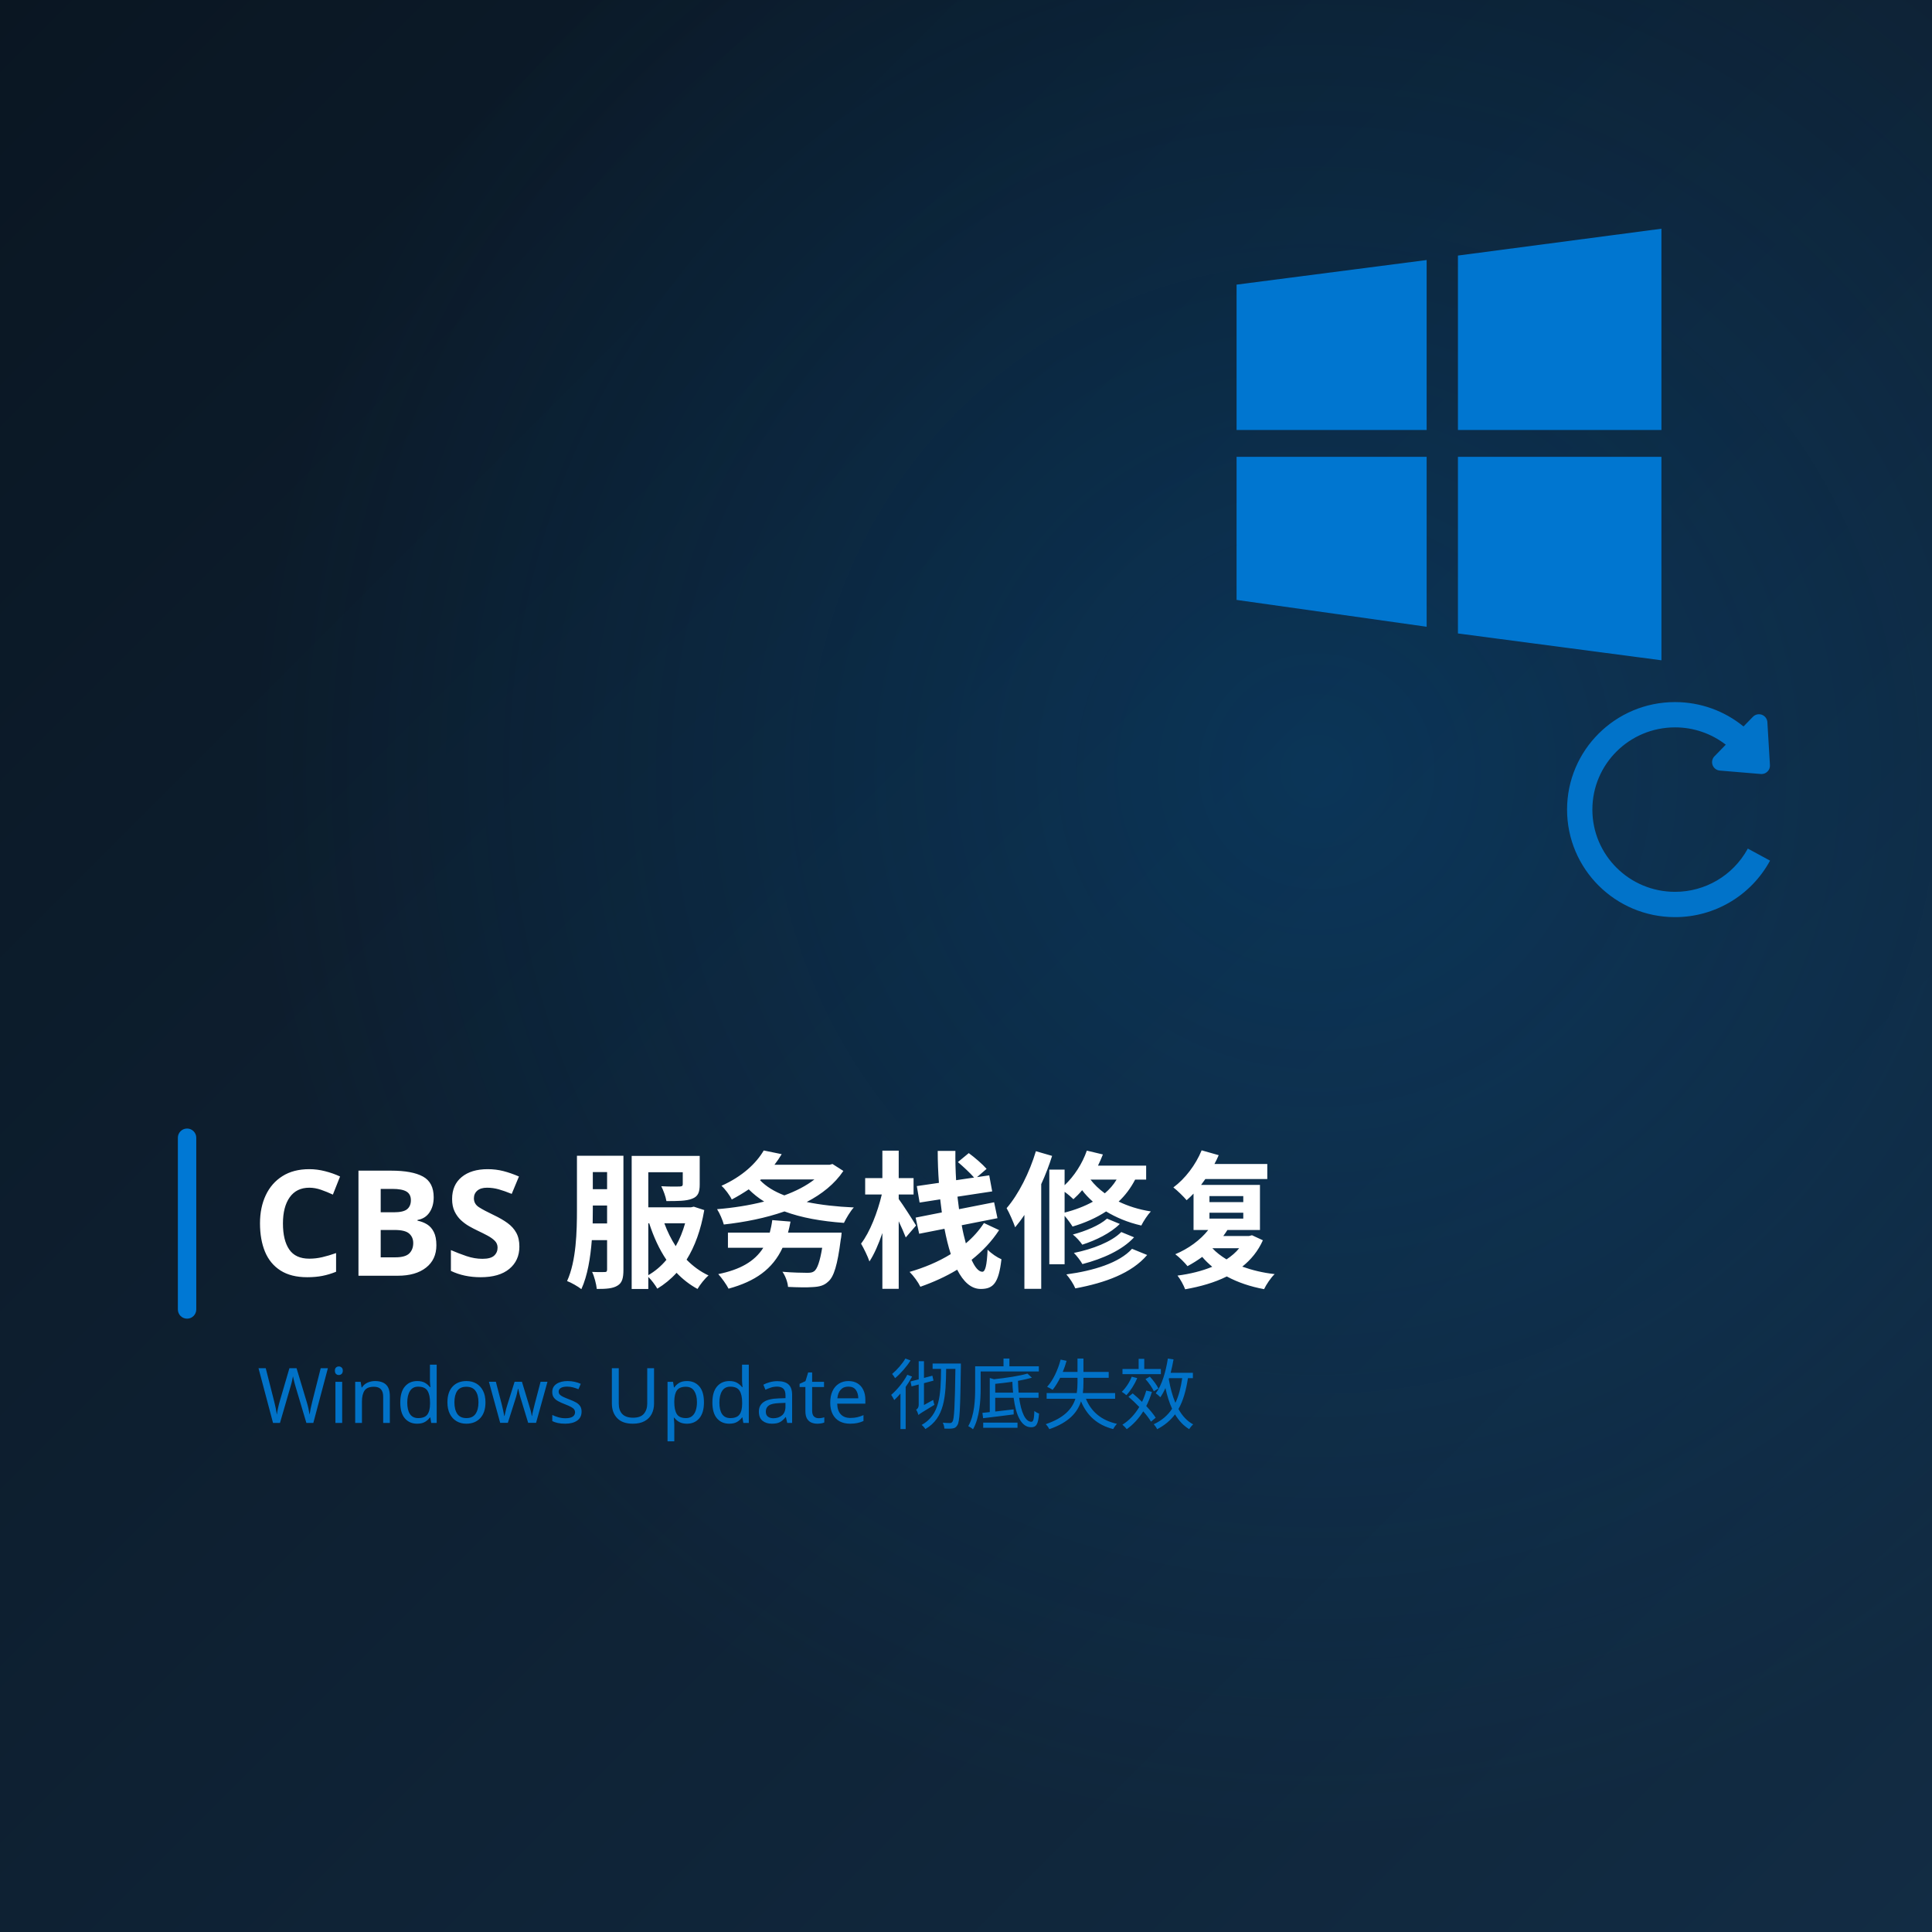
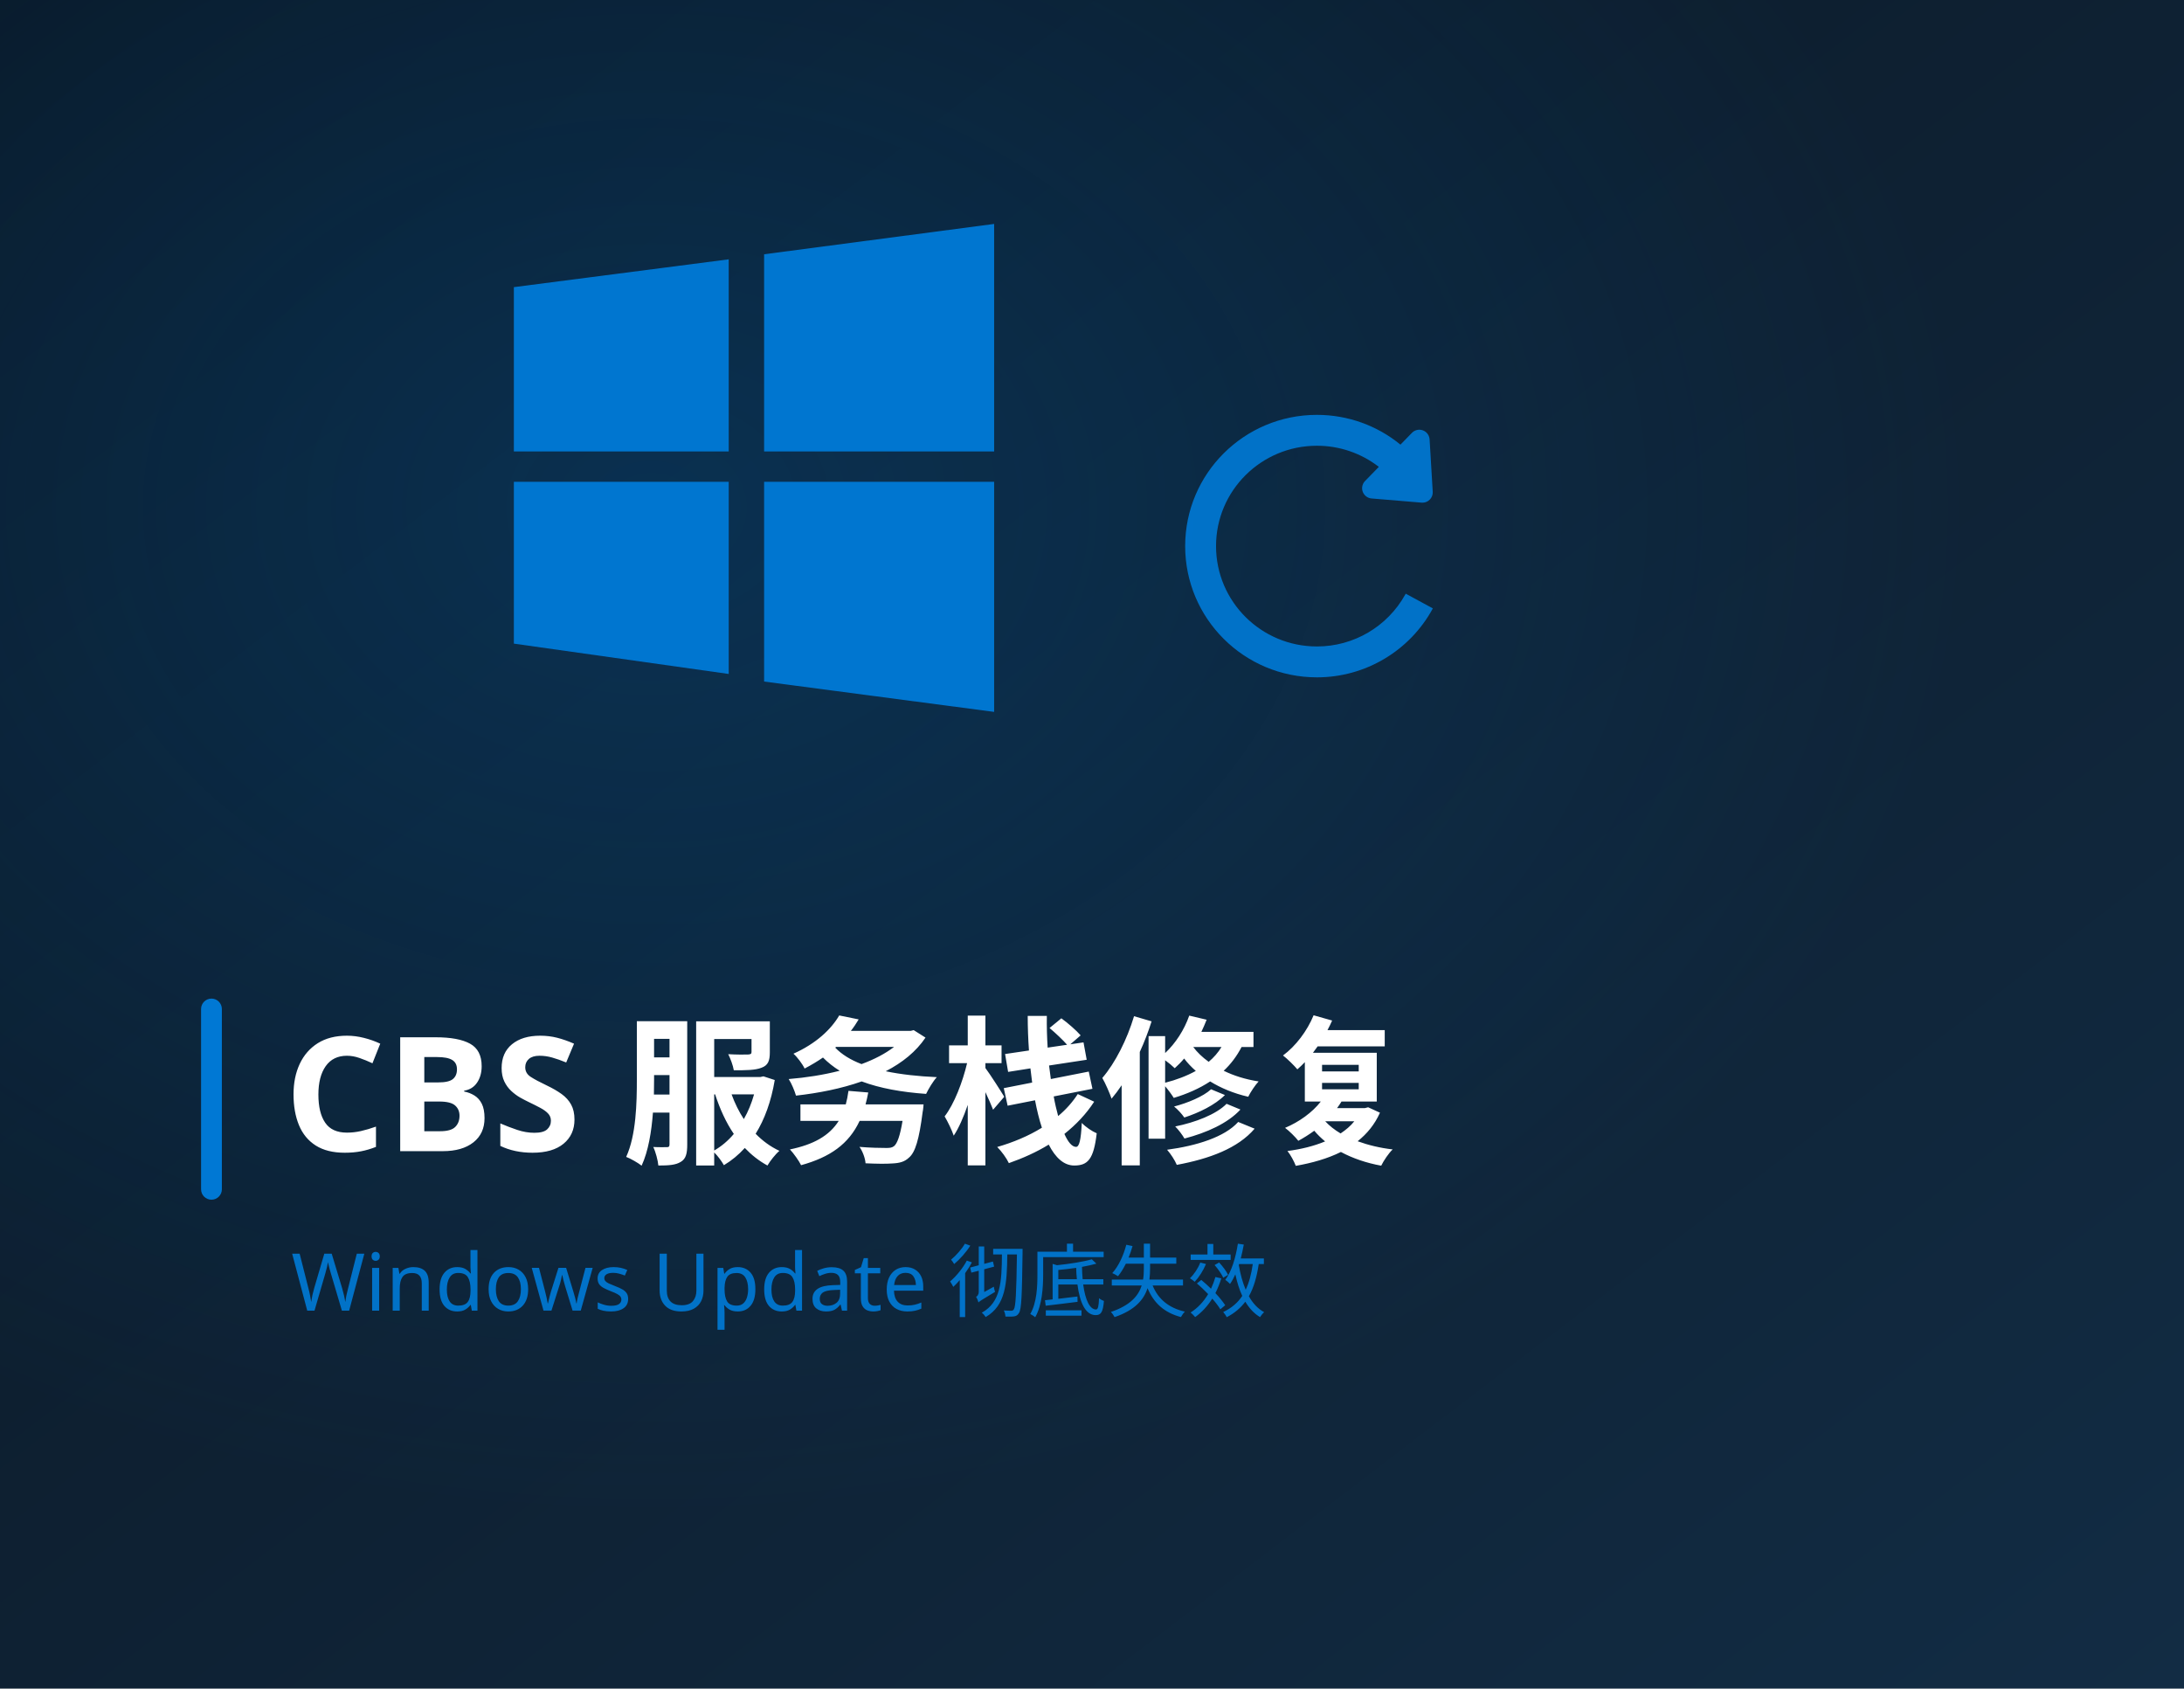
- <svg xmlns="http://www.w3.org/2000/svg" width="630" height="630" viewBox="0 0 630 630" font-family="Microsoft YaHei, PingFang SC, sans-serif">
+ <svg xmlns="http://www.w3.org/2000/svg" width="630" height="487" viewBox="0 0 630 487" font-family="Microsoft YaHei, PingFang SC, sans-serif">
  <defs>
    <linearGradient id="bg" x1="0" y1="0" x2="1" y2="1">
      <stop offset="0%" stop-color="#0a1622" />
      <stop offset="100%" stop-color="#122c44" />
    </linearGradient>
-     <radialGradient id="glow" cx="68%" cy="40%" r="55%">
+     <radialGradient id="glow" cx="30%" cy="30%" r="60%">
      <stop offset="0%" stop-color="#0078d4" stop-opacity="0.22" />
      <stop offset="100%" stop-color="#0078d4" stop-opacity="0" />
    </radialGradient>
  </defs>
-   <rect width="630" height="630" fill="url(#bg)" />
-   <rect width="630" height="630" fill="url(#glow)" />
-   <g transform="translate(385.00,60.00) scale(7.29167)" opacity="0.97">
+   <rect width="630" height="487" fill="url(#bg)" />
+   <rect width="630" height="487" fill="url(#glow)" />
+   <g transform="translate(130.00,50.00) scale(7.29167)" opacity="0.97">
    <g fill="#0078d4">
      <path d="M2.5 4.5 L11 3.4 V11 H2.5 Z" />
      <path d="M12.4 3.2 L21.5 2 V11 H12.4 Z" />
      <path d="M2.5 12.2 H11 V19.8 L2.5 18.6 Z" />
      <path d="M12.4 12.2 H21.5 V21.3 L12.4 20.1 Z" />
    </g>
  </g>
-   <g transform="translate(500.00,220.00) scale(0.08594)" opacity="0.92">
+   <g transform="translate(330.00,110.00) scale(0.09277)" opacity="0.92">
    <g fill="#0078d4">
      <path d="M537.6 104c96.64 0 187.84 33.6 259.84 92.544l35.712-36.672a32 32 0 0 1 54.656 18.048l0.256 2.368 9.728 162.816a32 32 0 0 1-32.256 33.92l-2.368-0.128-155.648-12.992a32 32 0 0 1-22.08-52.16l1.856-2.048 42.88-44.032A313.6 313.6 0 0 0 537.6 200C364.352 200 224 339.712 224 512s140.352 312 313.6 312a313.728 313.728 0 0 0 274.56-161.088l1.664-3.008 84.352 45.76A409.728 409.728 0 0 1 537.6 920C311.424 920 128 737.408 128 512s183.424-408 409.6-408z" />
    </g>
  </g>
-   <rect x="58" y="368" width="6" height="62" fill="#0078d4" rx="3" />
-   <text x="82" y="416" font-size="48" font-weight="bold" fill="#ffffff">CBS 服务栈修复</text>
-   <text x="84" y="464" font-size="25" fill="#0078d4" opacity="0.92">Windows Update 彻底失效</text>
+   <rect x="58" y="288" width="6" height="58" fill="#0078d4" rx="3" />
+   <text x="82" y="332" font-size="46" font-weight="bold" fill="#ffffff">CBS 服务栈修复</text>
+   <text x="84" y="378" font-size="23" fill="#0078d4" opacity="0.92">Windows Update 彻底失效</text>
</svg>
